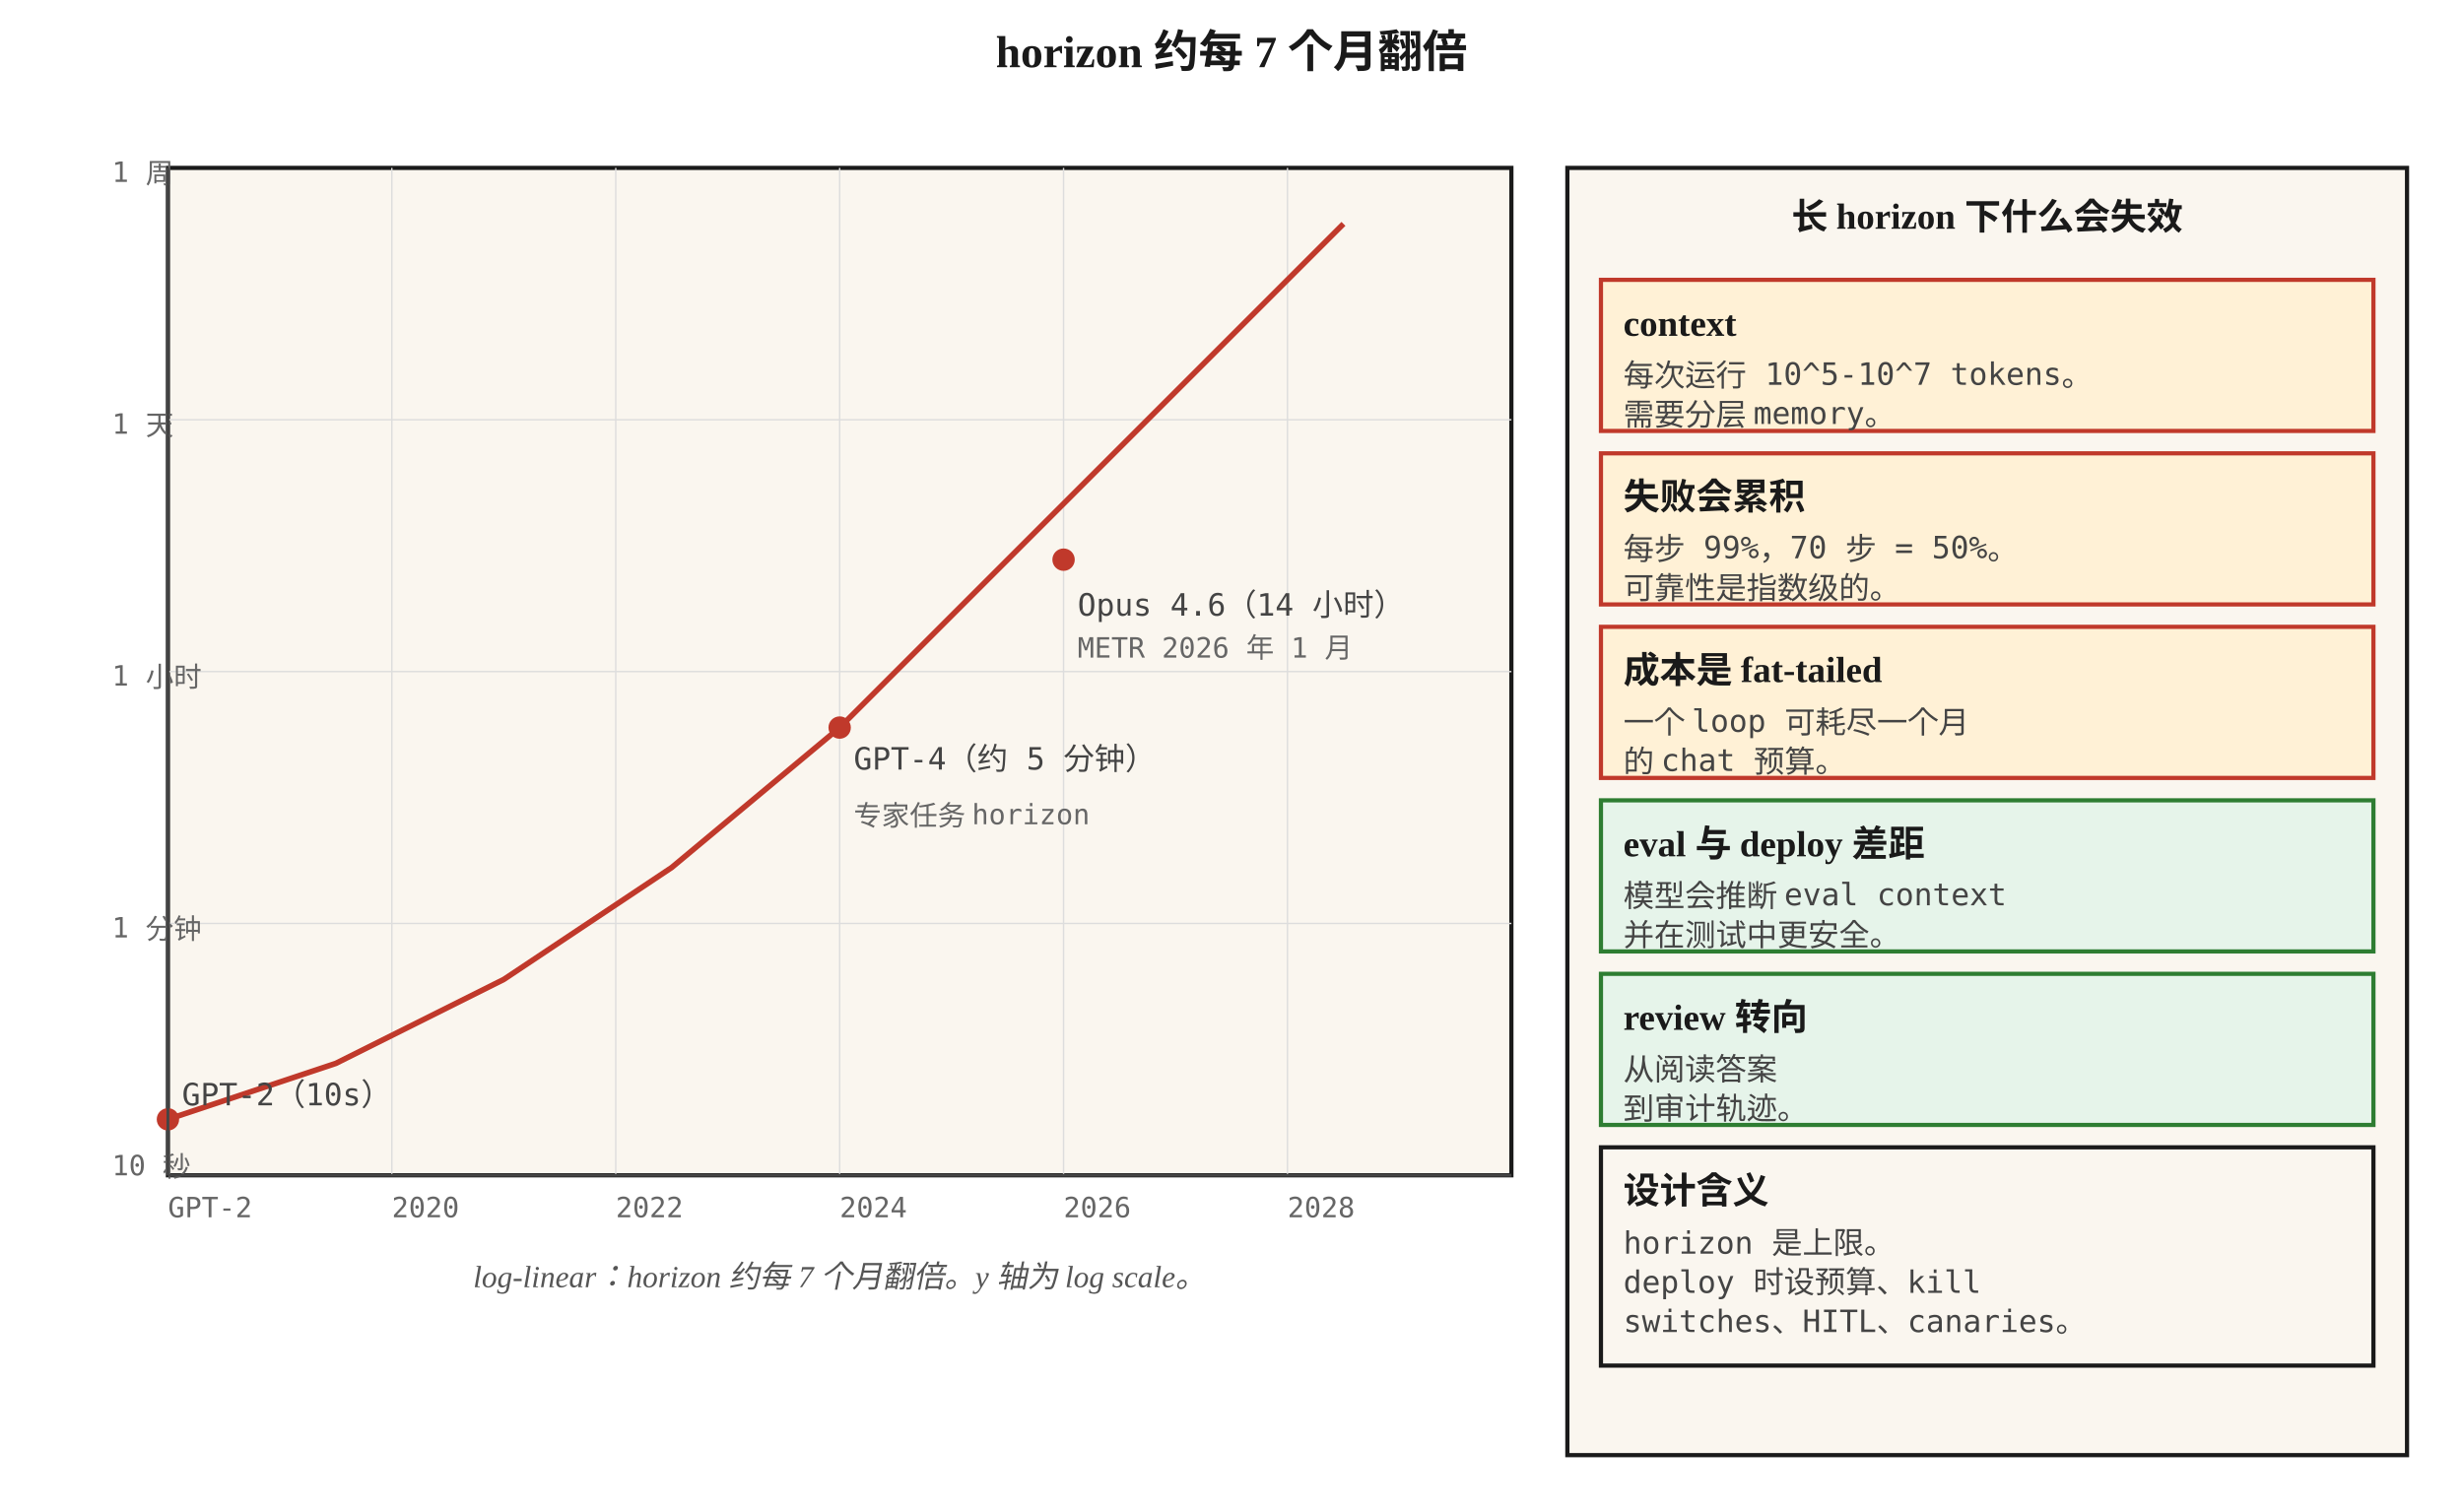
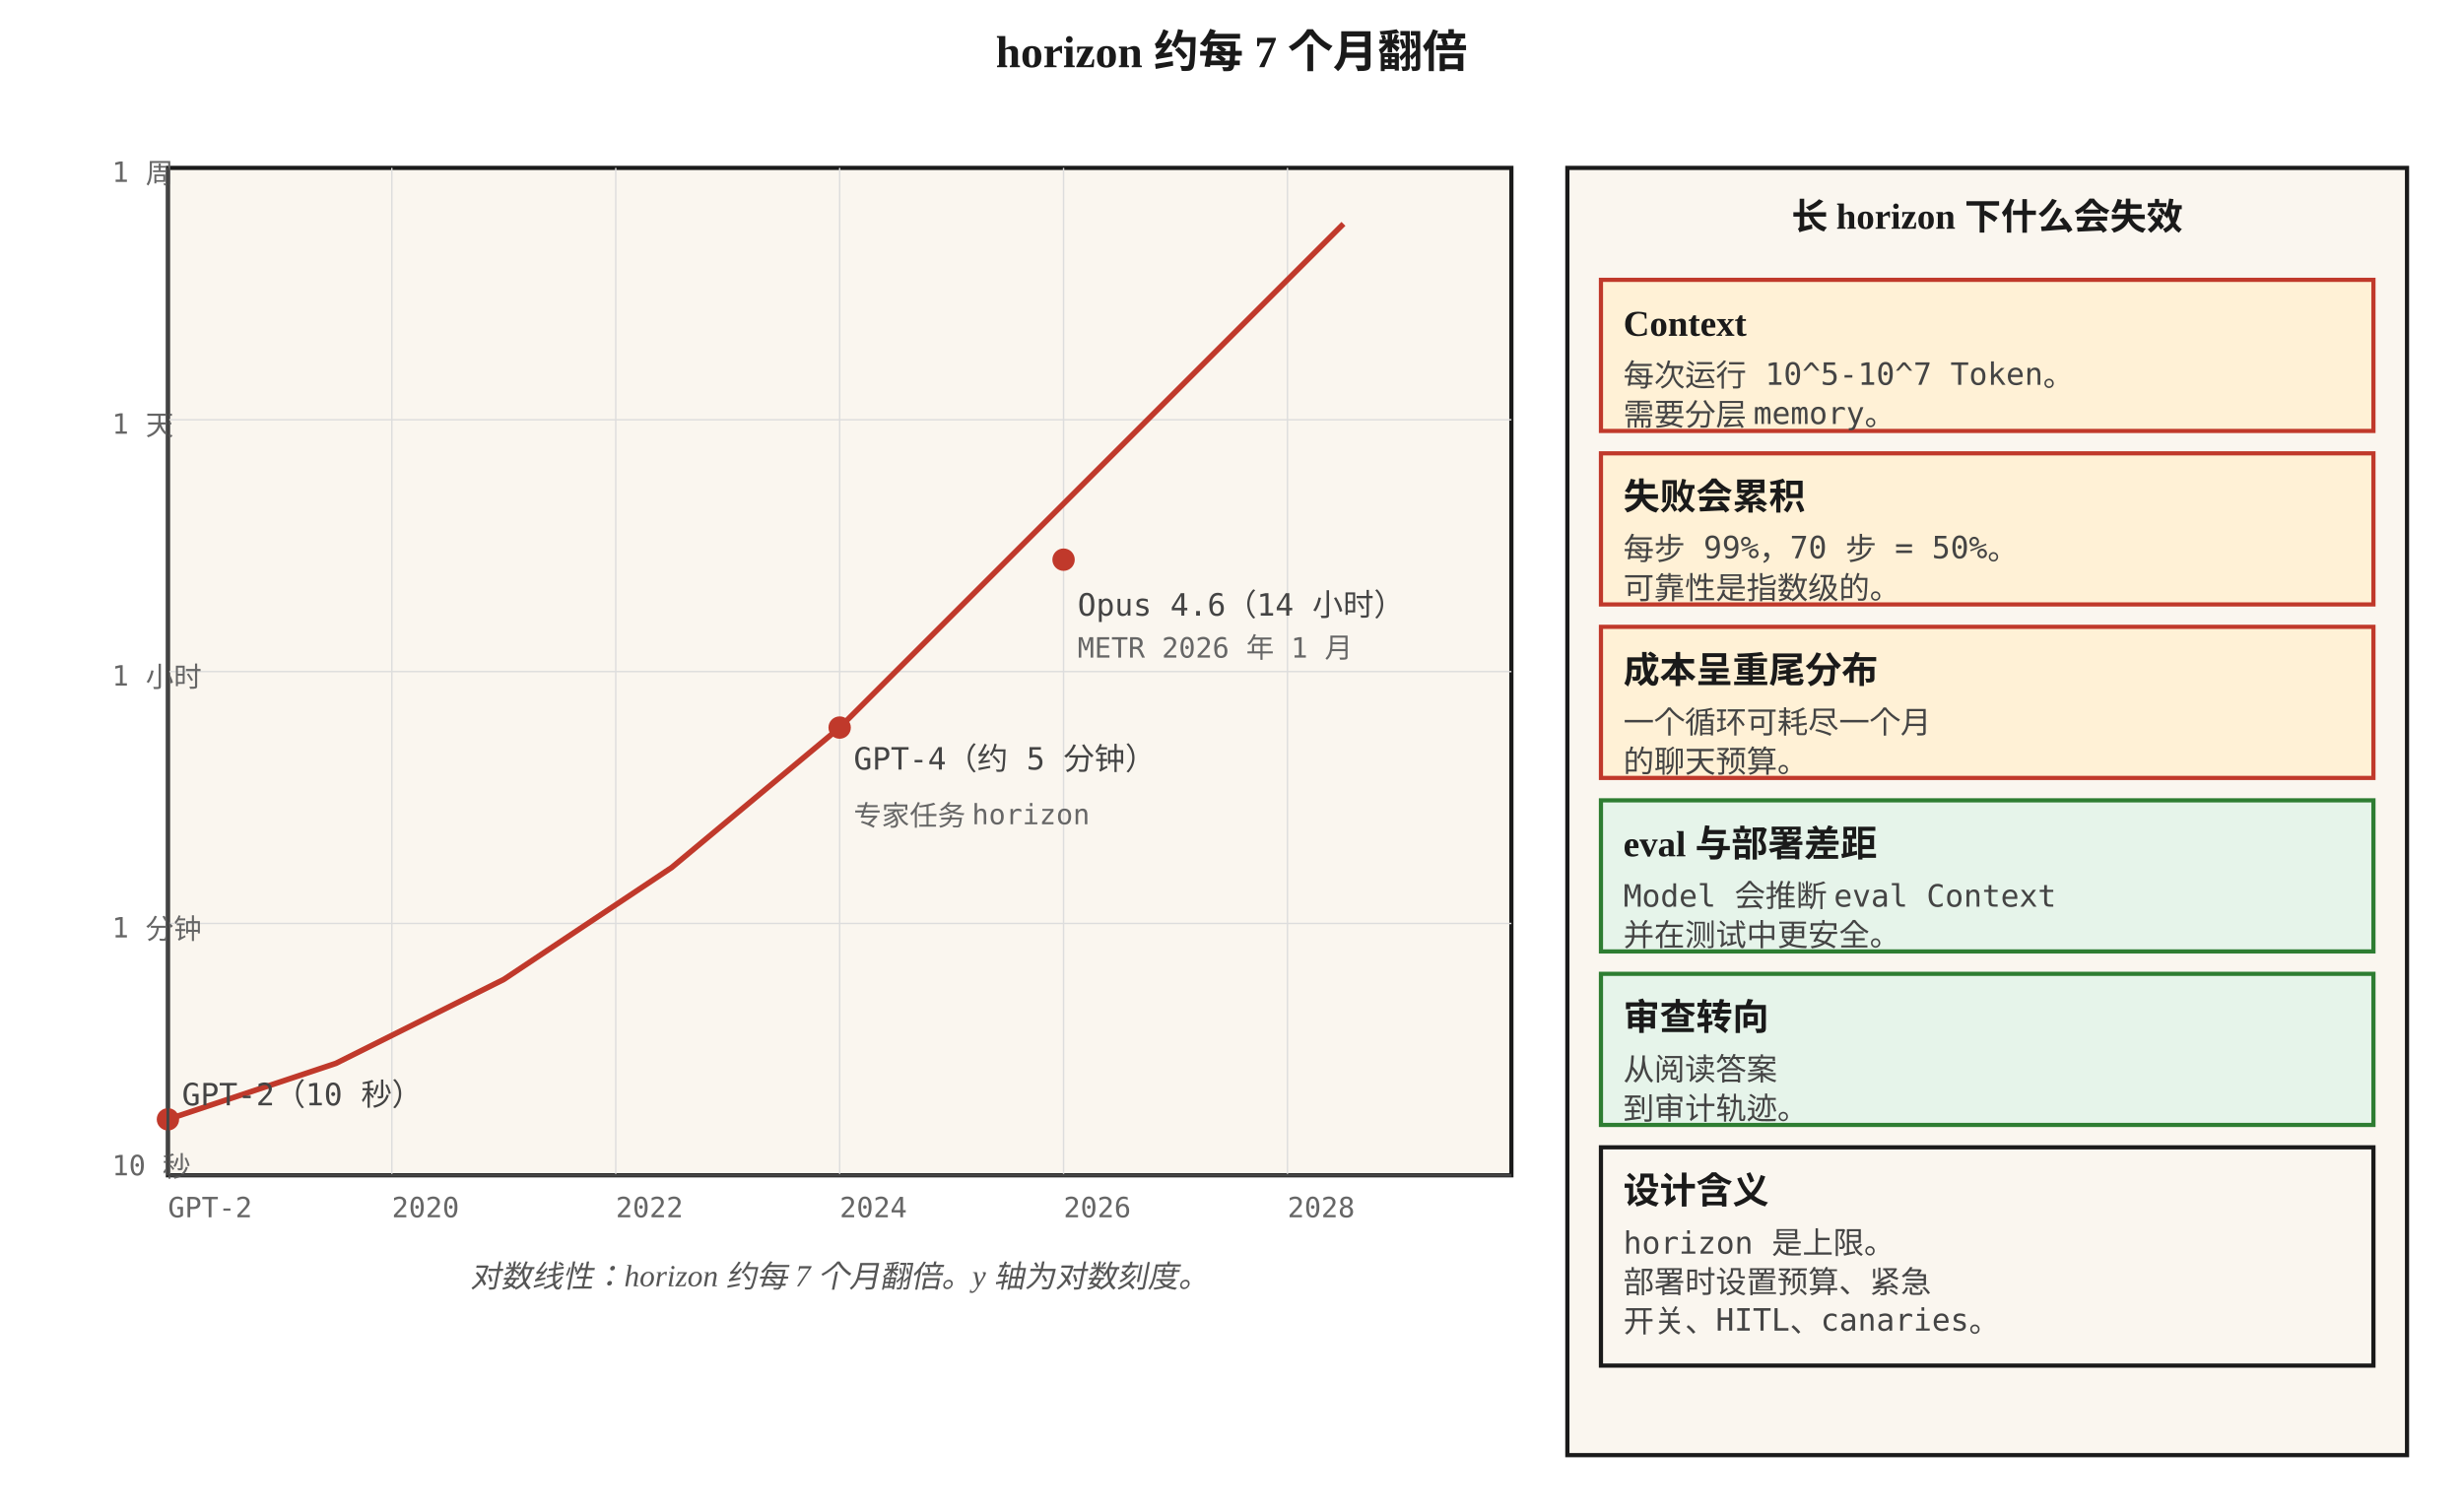
<svg xmlns="http://www.w3.org/2000/svg" viewBox="0 0 880 540" font-family="Georgia, 'Times New Roman', serif">
  <defs>
    <marker id="arrow" viewBox="0 0 10 10" refX="9" refY="5" markerWidth="6" markerHeight="6" orient="auto">
      <path d="M0,0 L10,5 L0,10 z" fill="#1a1a1a" />
    </marker>
    <style>
      .box { fill: #faf6ef; stroke: #1a1a1a; stroke-width: 1.5; }
      .hot { fill: #fff1d6; stroke: #c0392b; stroke-width: 1.5; }
      .cool { fill: #e6f4ea; stroke: #2e7d32; stroke-width: 1.5; }
      .label { font-size: 13px; font-weight: 600; fill: #1a1a1a; }
      .content { font-size: 11px; font-family: 'Menlo', monospace; fill: #444; }
      .small { font-size: 10px; font-family: 'Menlo', monospace; fill: #666; }
      .caption { font-size: 11px; fill: #555; font-style: italic; }
      .title { font-size: 16px; font-weight: 700; fill: #1a1a1a; }
      .axis { stroke: #444; stroke-width: 1; fill: none; }
      .curve { stroke: #c0392b; stroke-width: 2; fill: none; }
      .grid { stroke: #ddd; stroke-width: 0.5; fill: none; }
    </style>
  </defs>
  <text x="440" y="24" text-anchor="middle" class="title">horizon 约每 7 个月翻倍</text>
  <rect x="60" y="60" width="480" height="360" class="box" />
  <line x1="60" y1="150" x2="540" y2="150" class="grid" />
  <line x1="60" y1="240" x2="540" y2="240" class="grid" />
  <line x1="60" y1="330" x2="540" y2="330" class="grid" />
  <line x1="140" y1="60" x2="140" y2="420" class="grid" />
  <line x1="220" y1="60" x2="220" y2="420" class="grid" />
  <line x1="300" y1="60" x2="300" y2="420" class="grid" />
  <line x1="380" y1="60" x2="380" y2="420" class="grid" />
  <line x1="460" y1="60" x2="460" y2="420" class="grid" />
  <text x="60" y="435" class="small">GPT-2</text>
  <text x="140" y="435" class="small">2020</text>
  <text x="220" y="435" class="small">2022</text>
  <text x="300" y="435" class="small">2024</text>
  <text x="380" y="435" class="small">2026</text>
  <text x="460" y="435" class="small">2028</text>
  <text x="40" y="65" class="small">1 周</text>
  <text x="40" y="155" class="small">1 天</text>
  <text x="40" y="245" class="small">1 小时</text>
  <text x="40" y="335" class="small">1 分钟</text>
  <text x="40" y="420" class="small">10 秒</text>
  <polyline class="curve" points="60,400 120,380 180,350 240,310 300,260 360,200 420,140 480,80" />
  <circle cx="60" cy="400" r="4" fill="#c0392b" />
  <circle cx="300" cy="260" r="4" fill="#c0392b" />
  <circle cx="380" cy="200" r="4" fill="#c0392b" />
-   <text x="65" y="395" class="content">GPT-2（10s）</text>
+   <text x="65" y="395" class="content">GPT-2（10 秒）</text>
  <text x="305" y="275" class="content">GPT-4（约 5 分钟）</text>
  <text x="305" y="295" class="small">专家任务 horizon</text>
  <text x="385" y="220" class="content">Opus 4.6（14 小时）</text>
  <text x="385" y="235" class="small">METR 2026 年 1 月</text>
  <line x1="60" y1="60" x2="60" y2="420" class="axis" />
  <line x1="60" y1="420" x2="540" y2="420" class="axis" />
-   <text x="300" y="460" text-anchor="middle" class="caption">log-linear：horizon 约每 7 个月翻倍。y 轴为 log scale。</text>
+   <text x="300" y="460" text-anchor="middle" class="caption">对数线性：horizon 约每 7 个月翻倍。y 轴为对数刻度。</text>
  <rect x="560" y="60" width="300" height="460" class="box" />
  <text x="710" y="82" text-anchor="middle" class="label">长 horizon 下什么会失效</text>
  <rect x="572" y="100" width="276" height="54" class="hot" />
-   <text x="580" y="120" class="label">context</text>
-   <text x="580" y="138" class="content">每次运行 10^5-10^7 tokens。</text>
+   <text x="580" y="120" class="label">Context</text>
+   <text x="580" y="138" class="content">每次运行 10^5-10^7 Token。</text>
  <text x="580" y="152" class="content">需要分层 memory。</text>
  <rect x="572" y="162" width="276" height="54" class="hot" />
  <text x="580" y="182" class="label">失败会累积</text>
  <text x="580" y="200" class="content">每步 99%，70 步 = 50%。</text>
  <text x="580" y="214" class="content">可靠性是指数级的。</text>
  <rect x="572" y="224" width="276" height="54" class="hot" />
-   <text x="580" y="244" class="label">成本是 fat-tailed</text>
-   <text x="580" y="262" class="content">一个 loop 可耗尽一个月</text>
-   <text x="580" y="276" class="content">的 chat 预算。</text>
+   <text x="580" y="244" class="label">成本呈重尾分布</text>
+   <text x="580" y="262" class="content">一个循环可耗尽一个月</text>
+   <text x="580" y="276" class="content">的聊天预算。</text>
  <rect x="572" y="286" width="276" height="54" class="cool" />
-   <text x="580" y="306" class="label">eval 与 deploy 差距</text>
-   <text x="580" y="324" class="content">模型会推断 eval context</text>
+   <text x="580" y="306" class="label">eval 与部署差距</text>
+   <text x="580" y="324" class="content">Model 会推断 eval Context</text>
  <text x="580" y="338" class="content">并在测试中更安全。</text>
  <rect x="572" y="348" width="276" height="54" class="cool" />
-   <text x="580" y="368" class="label">review 转向</text>
+   <text x="580" y="368" class="label">审查转向</text>
  <text x="580" y="386" class="content">从阅读答案</text>
  <text x="580" y="400" class="content">到审计轨迹。</text>
  <rect x="572" y="410" width="276" height="78" class="box" />
  <text x="580" y="430" class="label">设计含义</text>
  <text x="580" y="448" class="content">horizon 是上限。</text>
-   <text x="580" y="462" class="content">deploy 时设预算、kill</text>
-   <text x="580" y="476" class="content">switches、HITL、canaries。</text>
+   <text x="580" y="462" class="content">部署时设置预算、紧急</text>
+   <text x="580" y="476" class="content">开关、HITL、canaries。</text>
</svg>
